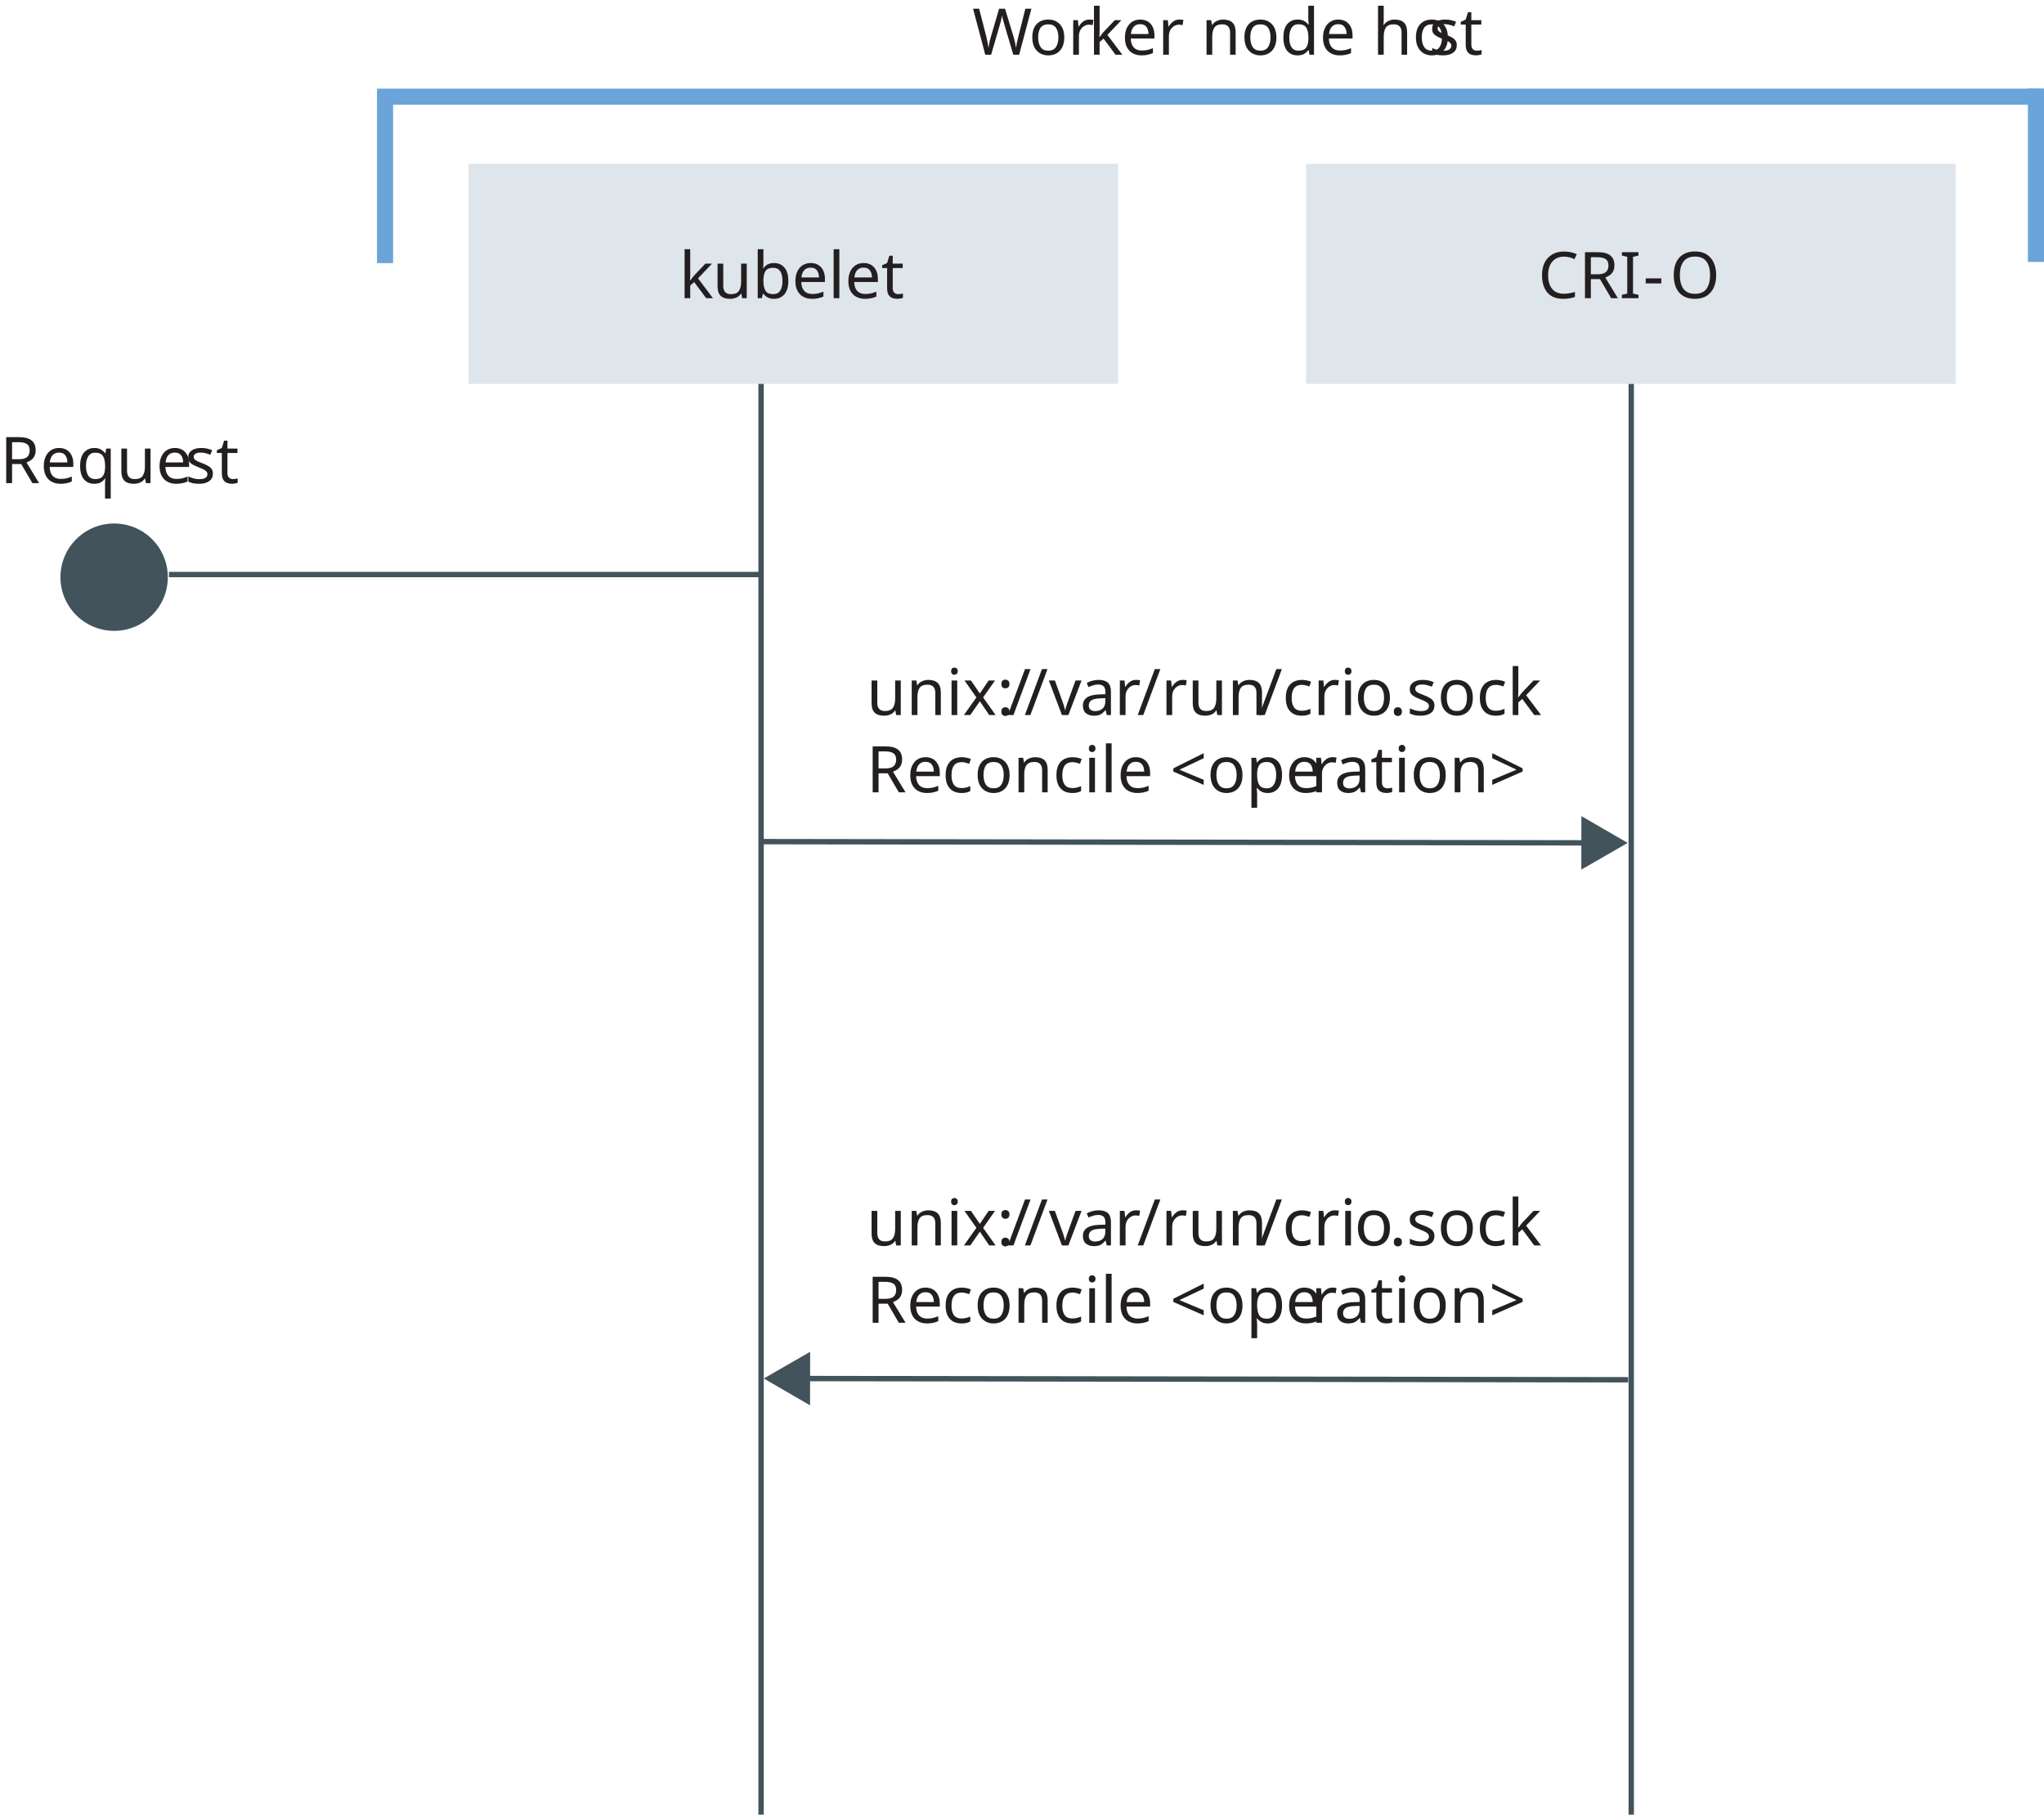
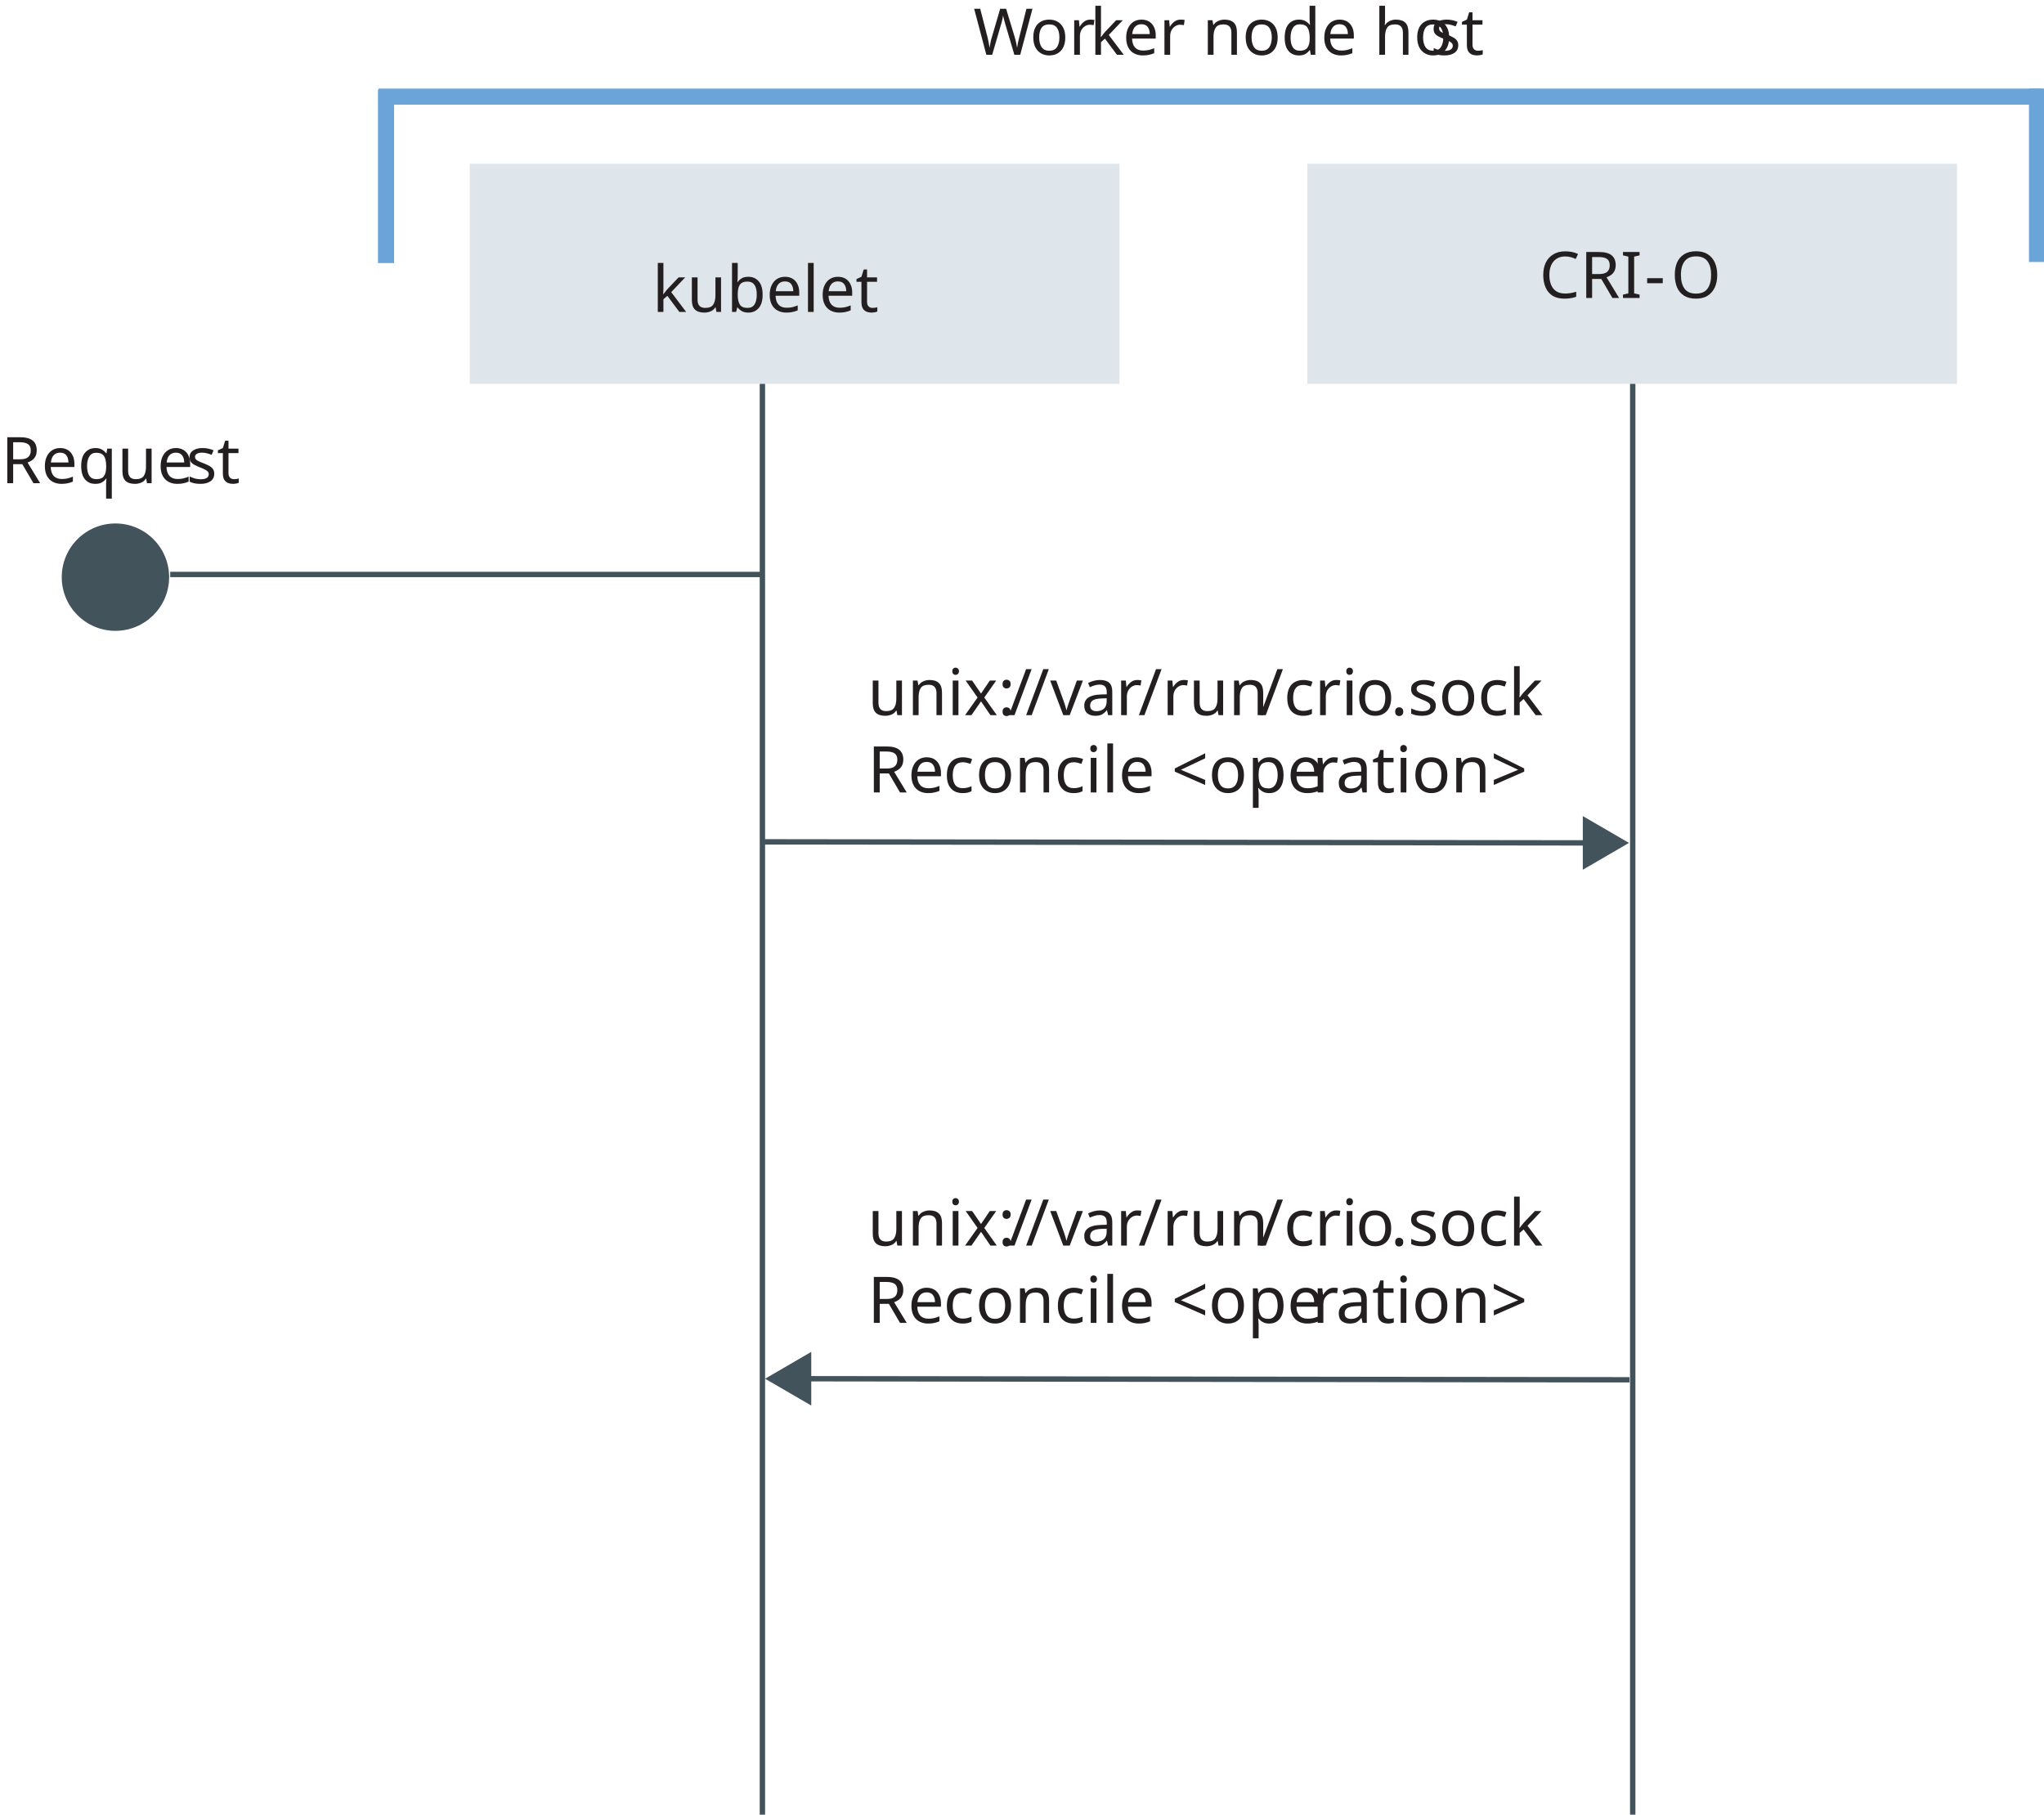
- <svg xmlns="http://www.w3.org/2000/svg" viewBox="0 0 380.72 338.02">
+ <svg xmlns="http://www.w3.org/2000/svg" width="380.7" height="338" version="1.1" viewBox="0 0 380.7 338">
  <defs>
-     <style>.cls-1,.cls-2,.cls-3,.cls-4{stroke-miterlimit:10;}.cls-1,.cls-3{stroke:#42535c;}.cls-1,.cls-5{fill:#42535c;}.cls-2{fill:#6aa4d9;stroke:#6aa4d9;stroke-width:3px;}.cls-3{fill:none;}.cls-4{fill:#dfe6eb;stroke:#dfe6eb;}.cls-6{letter-spacing:0em;}.cls-7{fill:#231f20;font-family:IBMPlexSans, 'IBM Plex Sans';font-size:12px;}.cls-8{letter-spacing:-.12em;}.cls-9{letter-spacing:-.02em;}.cls-10{letter-spacing:-.02em;}.cls-11{letter-spacing:-.02em;}.cls-12{letter-spacing:-.01em;}.cls-13{letter-spacing:-.02em;}.cls-14{letter-spacing:-.03em;}.cls-15{letter-spacing:0em;}.cls-16{letter-spacing:0em;}.cls-17{letter-spacing:0em;}.cls-18{letter-spacing:0em;}.cls-19{letter-spacing:0em;}.cls-20{letter-spacing:0em;}.cls-21{letter-spacing:.02em;}</style>
+     <style>
+       .cls-1, .cls-2, .cls-3 {
+         fill: none;
+       }
+ 
+       .cls-4 {
+         letter-spacing: 0em;
+       }
+ 
+       .cls-4, .cls-5, .cls-6, .cls-7, .cls-8, .cls-9, .cls-10, .cls-11 {
+         isolation: isolate;
+       }
+ 
+       .cls-4, .cls-5, .cls-6, .cls-8, .cls-9, .cls-10, .cls-11 {
+         fill: #231f20;
+         font-family: IBMPlexSans, 'IBM Plex Sans';
+         font-size: 12px;
+       }
+ 
+       .cls-5 {
+         letter-spacing: 0em;
+       }
+ 
+       .cls-6 {
+         letter-spacing: -.1em;
+       }
+ 
+       .cls-12 {
+         fill: #dfe6eb;
+         stroke: #dfe6eb;
+       }
+ 
+       .cls-12, .cls-2, .cls-3 {
+         stroke-miterlimit: 10;
+       }
+ 
+       .cls-13 {
+         fill: #42535c;
+       }
+ 
+       .cls-2 {
+         stroke: #6aa4d9;
+         stroke-width: 3px;
+       }
+ 
+       .cls-3 {
+         stroke: #42535c;
+       }
+ 
+       .cls-8 {
+         letter-spacing: 0em;
+       }
+ 
+       .cls-9 {
+         letter-spacing: 0em;
+       }
+ 
+       .cls-11 {
+         letter-spacing: 0em;
+       }
+     </style>
  </defs>
-   <g id="Layer_1">
-     <circle class="cls-5" cx="21.26" cy="107.51" r="10" />
-     <rect class="cls-4" x="87.76" y="31.01" width="120" height="40" />
-     <rect class="cls-4" x="243.76" y="31.01" width="120" height="40" />
-     <line class="cls-2" x1="70.26" y1="18.01" x2="380.26" y2="18.01" />
-     <line class="cls-2" x1="71.72" y1="16.7" x2="71.72" y2="49.01" />
-     <line class="cls-2" x1="379.22" y1="16.48" x2="379.22" y2="48.79" />
-     <line class="cls-1" x1="141.76" y1="71.51" x2="141.76" y2="338.01" />
-     <line class="cls-1" x1="303.84" y1="71.52" x2="303.84" y2="338.02" />
-     <line class="cls-1" x1="141.76" y1="107.02" x2="31.47" y2="107.02" />
-     <line class="cls-5" x1="303.18" y1="157.01" x2="142.18" y2="156.77" />
-     <line class="cls-3" x1="296.01" y1="157" x2="142.18" y2="156.77" />
-     <polygon class="cls-5" points="294.55 152.01 303.18 157.01 294.54 161.98 294.55 152.01" />
-     <line class="cls-5" x1="303.26" y1="257.01" x2="142.26" y2="256.77" />
-     <line class="cls-3" x1="303.26" y1="257.01" x2="149.43" y2="256.78" />
-     <polygon class="cls-5" points="150.9 251.8 142.26 256.77 150.88 261.77 150.9 251.8" />
-   </g>
-   <g id="Text">
-     <text class="cls-7" transform="translate(126.5 55.54)">
-       <tspan class="cls-19" x="0" y="0">k</tspan>
-       <tspan x="6.2" y="0">ubelet</tspan>
-     </text>
-     <text class="cls-7" transform="translate(286.48 55.54)">
-       <tspan x="0" y="0">CR</tspan>
-       <tspan class="cls-14" x="15.13" y="0">I</tspan>
-       <tspan class="cls-21" x="19.57" y="0">-</tspan>
-       <tspan x="24.54" y="0">O</tspan>
-     </text>
-     <text class="cls-7" transform="translate(181.11 10.19)">
-       <tspan class="cls-10" x="0" y="0">W</tspan>
-       <tspan class="cls-6" x="10.51" y="0">or</tspan>
-       <tspan class="cls-13" x="21.64" y="0">k</tspan>
-       <tspan x="27.76" y="0">er node ho</tspan>
-       <tspan class="cls-16" x="85.03" y="0">s</tspan>
-       <tspan x="90.79" y="0">t</tspan>
-     </text>
-     <text class="cls-7" transform="translate(161.39 133.19)">
-       <tspan x="0" y="0">unix:</tspan>
-       <tspan class="cls-8" x="26.22" y="0">/</tspan>
-       <tspan class="cls-6" x="29.38" y="0">/</tspan>
-       <tspan class="cls-18" x="33.97" y="0">v</tspan>
-       <tspan x="39.77" y="0">a</tspan>
-       <tspan class="cls-12" x="46.18" y="0">r</tspan>
-       <tspan x="50.4" y="0">/run</tspan>
-       <tspan class="cls-11" x="73.03" y="0">/</tspan>
-       <tspan x="77.45" y="0">cri</tspan>
-       <tspan class="cls-9" x="90.89" y="0">o</tspan>
-       <tspan class="cls-6" x="97.37" y="0">.sock</tspan>
-       <tspan class="cls-10" x="0" y="14.4">R</tspan>
-       <tspan x="7.5" y="14.4">e</tspan>
-       <tspan class="cls-15" x="14.09" y="14.4">c</tspan>
-       <tspan class="cls-6" x="20.05" y="14.4">oncile &lt;ope</tspan>
-       <tspan class="cls-17" x="82.77" y="14.4">r</tspan>
-       <tspan class="cls-6" x="87.13" y="14.4">ation&gt;</tspan>
-     </text>
-     <text class="cls-7" transform="translate(161.39 231.99)">
-       <tspan x="0" y="0">unix:</tspan>
-       <tspan class="cls-8" x="26.22" y="0">/</tspan>
-       <tspan class="cls-6" x="29.38" y="0">/</tspan>
-       <tspan class="cls-18" x="33.97" y="0">v</tspan>
-       <tspan x="39.77" y="0">a</tspan>
-       <tspan class="cls-12" x="46.18" y="0">r</tspan>
-       <tspan x="50.4" y="0">/run</tspan>
-       <tspan class="cls-11" x="73.03" y="0">/</tspan>
-       <tspan x="77.45" y="0">cri</tspan>
-       <tspan class="cls-9" x="90.89" y="0">o</tspan>
-       <tspan class="cls-6" x="97.37" y="0">.sock</tspan>
-       <tspan class="cls-10" x="0" y="14.4">R</tspan>
-       <tspan x="7.5" y="14.4">e</tspan>
-       <tspan class="cls-15" x="14.09" y="14.4">c</tspan>
-       <tspan class="cls-6" x="20.05" y="14.4">oncile &lt;ope</tspan>
-       <tspan class="cls-17" x="82.77" y="14.4">r</tspan>
-       <tspan class="cls-6" x="87.13" y="14.4">ation&gt;</tspan>
-     </text>
-     <text class="cls-7" transform="translate(0 89.99)">
-       <tspan class="cls-10" x="0" y="0">R</tspan>
-       <tspan x="7.5" y="0">eque</tspan>
-       <tspan class="cls-20" x="34.45" y="0">s</tspan>
-       <tspan x="40.21" y="0">t</tspan>
-     </text>
+   <g>
+     <g id="Layer_1">
+       <circle class="cls-13" cx="21.5" cy="107.5" r="10" />
+       <rect class="cls-12" x="88" y="31" width="120" height="40" />
+       <rect class="cls-12" x="244" y="31" width="120" height="40" />
+       <line class="cls-2" x1="70.5" y1="18" x2="380.5" y2="18" />
+       <line class="cls-2" x1="71.9" y1="16.7" x2="71.9" y2="49" />
+       <line class="cls-2" x1="379.4" y1="16.5" x2="379.4" y2="48.8" />
+       <line class="cls-3" x1="142" y1="71.5" x2="142" y2="338" />
+       <line class="cls-3" x1="304.1" y1="71.5" x2="304.1" y2="338" />
+       <line class="cls-3" x1="142" y1="107" x2="31.7" y2="107" />
+       <line class="cls-1" x1="303.4" y1="157" x2="142.4" y2="156.8" />
+       <line class="cls-3" x1="296.2" y1="157" x2="142.4" y2="156.8" />
+       <polygon class="cls-13" points="294.8 152 303.4 157 294.8 162 294.8 152" />
+       <line class="cls-1" x1="303.5" y1="257" x2="142.5" y2="256.8" />
+       <line class="cls-3" x1="303.5" y1="257" x2="149.7" y2="256.8" />
+       <polygon class="cls-13" points="151.1 251.8 142.5 256.8 151.1 261.8 151.1 251.8" />
+       <text class="cls-10" transform="translate(121.5 58.1)">
+         <tspan x="0" y="0">kubelet</tspan>
+       </text>
+       <g class="cls-7">
+         <text class="cls-10" transform="translate(286.7 55.5)">
+           <tspan x="0" y="0">CR</tspan>
+         </text>
+         <text class="cls-9" transform="translate(301.8 55.5)">
+           <tspan x="0" y="0">I</tspan>
+         </text>
+         <text class="cls-8" transform="translate(306.3 55.5)">
+           <tspan x="0" y="0">-</tspan>
+         </text>
+         <text class="cls-10" transform="translate(311.2 55.5)">
+           <tspan x="0" y="0">O</tspan>
+         </text>
+       </g>
+       <g class="cls-7">
+         <text class="cls-4" transform="translate(181.3 10.2)">
+           <tspan x="0" y="0">W</tspan>
+         </text>
+         <text class="cls-10" transform="translate(191.8 10.2)">
+           <tspan x="0" y="0">or</tspan>
+         </text>
+         <text class="cls-5" transform="translate(203 10.2)">
+           <tspan x="0" y="0">k</tspan>
+         </text>
+         <text class="cls-10" transform="translate(209.1 10.2)">
+           <tspan x="0" y="0">er node ho</tspan>
+         </text>
+         <text class="cls-10" transform="translate(266.4 10.2)">
+           <tspan x="0" y="0">s</tspan>
+         </text>
+         <text class="cls-10" transform="translate(272.1 10.2)">
+           <tspan x="0" y="0">t</tspan>
+         </text>
+       </g>
+       <g class="cls-7">
+         <text class="cls-10" transform="translate(161.6 133.2)">
+           <tspan x="0" y="0">unix:</tspan>
+         </text>
+         <text class="cls-6" transform="translate(187.8 133.2)">
+           <tspan x="0" y="0">/</tspan>
+         </text>
+         <text class="cls-10" transform="translate(191 133.2)">
+           <tspan x="0" y="0">/</tspan>
+         </text>
+         <text class="cls-10" transform="translate(195.6 133.2)">
+           <tspan x="0" y="0">v</tspan>
+         </text>
+         <text class="cls-10" transform="translate(201.4 133.2)">
+           <tspan x="0" y="0">a</tspan>
+         </text>
+         <text class="cls-11" transform="translate(207.8 133.2)">
+           <tspan x="0" y="0">r</tspan>
+         </text>
+         <text class="cls-10" transform="translate(212 133.2)">
+           <tspan x="0" y="0">/run</tspan>
+         </text>
+         <text class="cls-5" transform="translate(234.6 133.2)">
+           <tspan x="0" y="0">/</tspan>
+         </text>
+         <text class="cls-10" transform="translate(239.1 133.2)">
+           <tspan x="0" y="0">cri</tspan>
+         </text>
+         <text class="cls-5" transform="translate(252.5 133.2)">
+           <tspan x="0" y="0">o</tspan>
+         </text>
+         <text class="cls-10" transform="translate(259 133.2)">
+           <tspan x="0" y="0">.sock</tspan>
+         </text>
+         <text class="cls-4" transform="translate(161.6 147.6)">
+           <tspan x="0" y="0">R</tspan>
+         </text>
+         <text class="cls-10" transform="translate(169.1 147.6)">
+           <tspan x="0" y="0">e</tspan>
+         </text>
+         <text class="cls-10" transform="translate(175.7 147.6)">
+           <tspan x="0" y="0">c</tspan>
+         </text>
+         <text class="cls-10" transform="translate(181.7 147.6)">
+           <tspan x="0" y="0">oncile &lt;ope</tspan>
+         </text>
+         <text class="cls-10" transform="translate(244.4 147.6)">
+           <tspan x="0" y="0">r</tspan>
+         </text>
+         <text class="cls-10" transform="translate(248.8 147.6)">
+           <tspan x="0" y="0">ation&gt;</tspan>
+         </text>
+       </g>
+       <g class="cls-7">
+         <text class="cls-10" transform="translate(161.6 232)">
+           <tspan x="0" y="0">unix:</tspan>
+         </text>
+         <text class="cls-6" transform="translate(187.8 232)">
+           <tspan x="0" y="0">/</tspan>
+         </text>
+         <text class="cls-10" transform="translate(191 232)">
+           <tspan x="0" y="0">/</tspan>
+         </text>
+         <text class="cls-10" transform="translate(195.6 232)">
+           <tspan x="0" y="0">v</tspan>
+         </text>
+         <text class="cls-10" transform="translate(201.4 232)">
+           <tspan x="0" y="0">a</tspan>
+         </text>
+         <text class="cls-11" transform="translate(207.8 232)">
+           <tspan x="0" y="0">r</tspan>
+         </text>
+         <text class="cls-10" transform="translate(212 232)">
+           <tspan x="0" y="0">/run</tspan>
+         </text>
+         <text class="cls-5" transform="translate(234.6 232)">
+           <tspan x="0" y="0">/</tspan>
+         </text>
+         <text class="cls-10" transform="translate(239.1 232)">
+           <tspan x="0" y="0">cri</tspan>
+         </text>
+         <text class="cls-5" transform="translate(252.5 232)">
+           <tspan x="0" y="0">o</tspan>
+         </text>
+         <text class="cls-10" transform="translate(259 232)">
+           <tspan x="0" y="0">.sock</tspan>
+         </text>
+         <text class="cls-4" transform="translate(161.6 246.4)">
+           <tspan x="0" y="0">R</tspan>
+         </text>
+         <text class="cls-10" transform="translate(169.1 246.4)">
+           <tspan x="0" y="0">e</tspan>
+         </text>
+         <text class="cls-10" transform="translate(175.7 246.4)">
+           <tspan x="0" y="0">c</tspan>
+         </text>
+         <text class="cls-10" transform="translate(181.7 246.4)">
+           <tspan x="0" y="0">oncile &lt;ope</tspan>
+         </text>
+         <text class="cls-10" transform="translate(244.4 246.4)">
+           <tspan x="0" y="0">r</tspan>
+         </text>
+         <text class="cls-10" transform="translate(248.8 246.4)">
+           <tspan x="0" y="0">ation&gt;</tspan>
+         </text>
+       </g>
+       <g class="cls-7">
+         <text class="cls-4" transform="translate(.2 90)">
+           <tspan x="0" y="0">R</tspan>
+         </text>
+         <text class="cls-10" transform="translate(7.7 90)">
+           <tspan x="0" y="0">eque</tspan>
+         </text>
+         <text class="cls-10" transform="translate(34.7 90)">
+           <tspan x="0" y="0">s</tspan>
+         </text>
+         <text class="cls-10" transform="translate(40.4 90)">
+           <tspan x="0" y="0">t</tspan>
+         </text>
+       </g>
+     </g>
  </g>
</svg>
